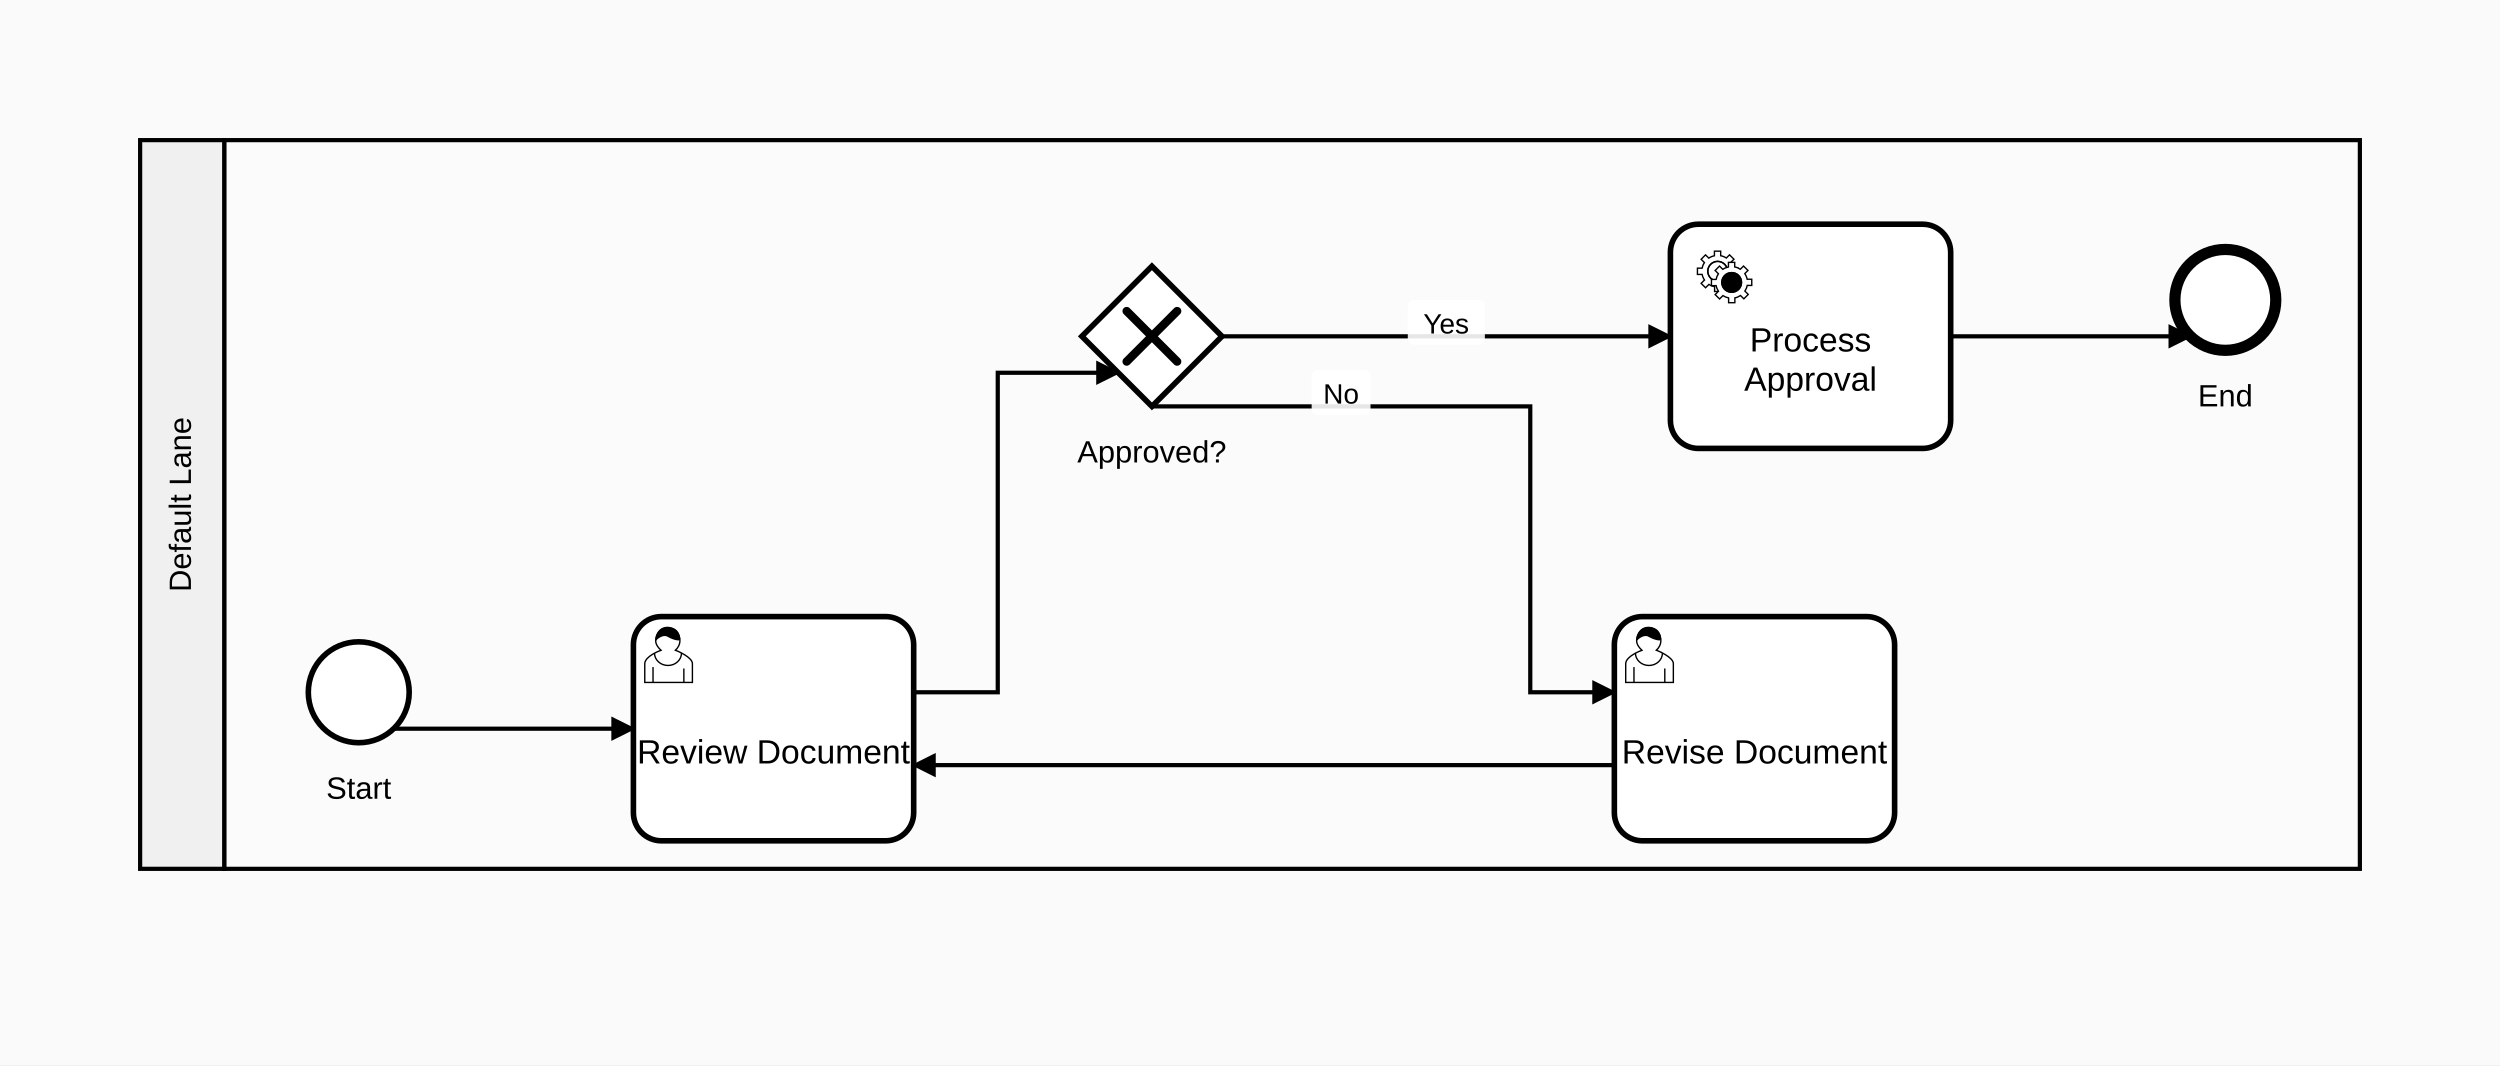
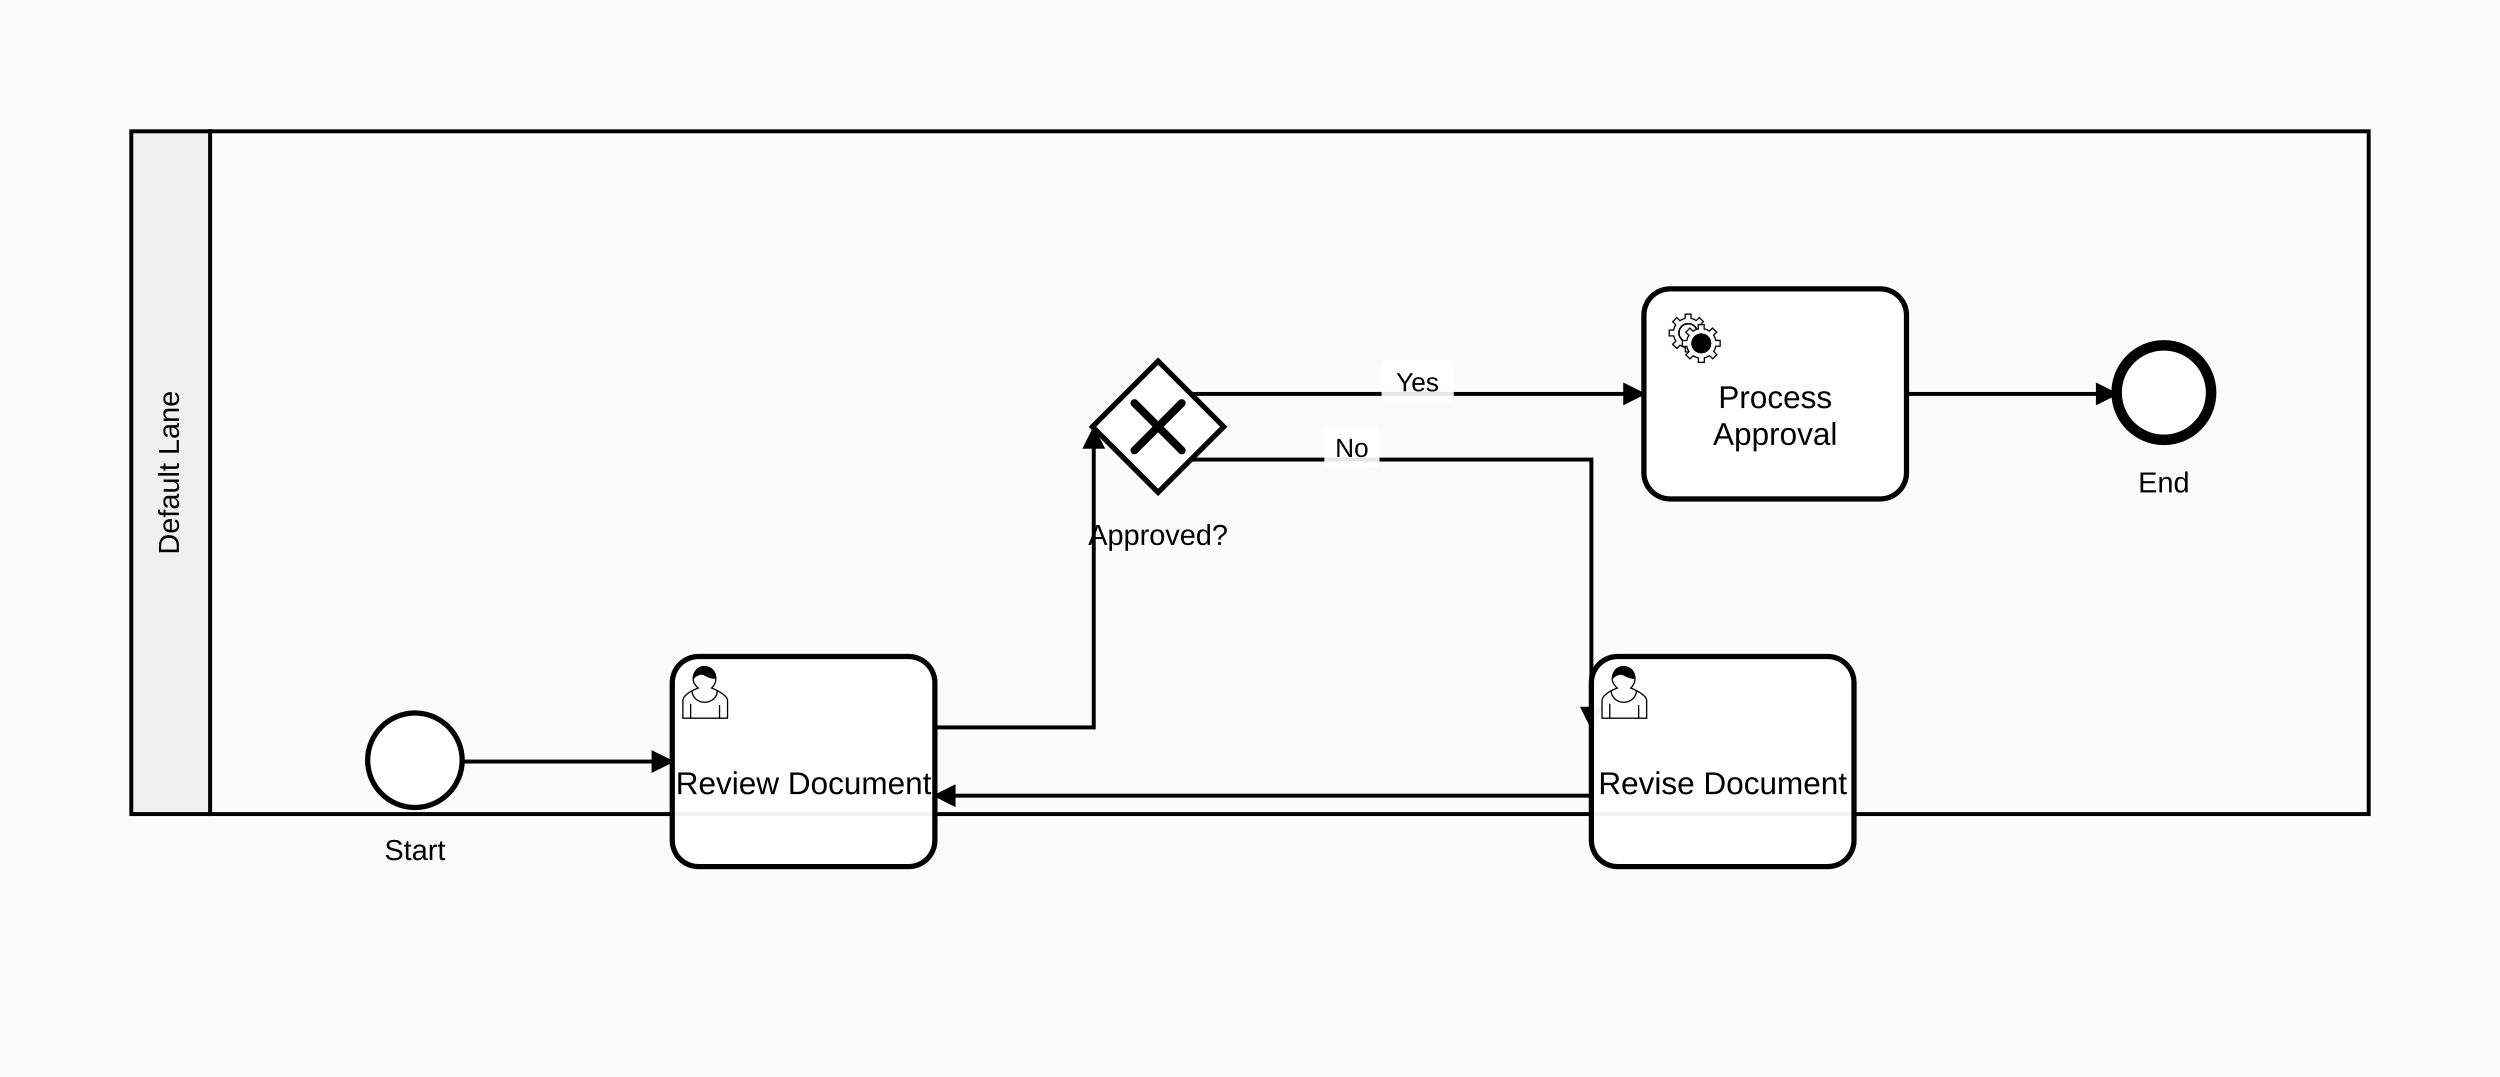
- <svg xmlns="http://www.w3.org/2000/svg" width="892" height="380" viewBox="0 0 892 380" font-family="Arial, sans-serif">
+ <svg xmlns="http://www.w3.org/2000/svg" width="952" height="410" viewBox="0 0 952 410" font-family="Arial, sans-serif">
  <defs>
    <marker id="seq-end" viewBox="0 0 20 20" refX="11" refY="10" markerWidth="10" markerHeight="10" orient="auto">
      <path d="M 1 5 L 11 10 L 1 15 Z" fill="#000000" stroke="#000000" stroke-width="1" />
    </marker>
    <marker id="seq-default-src" viewBox="0 0 20 20" refX="6" refY="10" markerWidth="10" markerHeight="10" orient="auto">
      <path d="M 6 3 L 10 17" stroke="#000000" stroke-width="1.5" />
    </marker>
    <marker id="seq-conditional-src" viewBox="0 0 20 20" refX="1" refY="10" markerWidth="12" markerHeight="12" orient="auto">
      <path d="M 1 10 L 8 6 L 15 10 L 8 14 Z" fill="#ffffff" stroke="#000000" stroke-width="1" />
    </marker>
    <marker id="msg-start" viewBox="0 0 20 20" refX="6" refY="6" markerWidth="20" markerHeight="20" orient="auto">
      <circle cx="6" cy="6" r="3.5" fill="#ffffff" stroke="#000000" stroke-width="1" />
    </marker>
    <marker id="msg-end" viewBox="0 0 20 20" refX="8.5" refY="5" markerWidth="20" markerHeight="20" orient="auto">
      <path d="m 1 5 l 0 -3 l 7 3 l -7 3 z" fill="#ffffff" stroke="#000000" stroke-width="1" stroke-linecap="butt" />
    </marker>
    <marker id="assoc-end" viewBox="0 0 20 20" refX="11" refY="10" markerWidth="10" markerHeight="10" orient="auto">
      <path d="M 1 5 L 11 10 L 1 15" fill="none" stroke="#000000" stroke-width="1.5" />
    </marker>
  </defs>
-   <rect width="892" height="380" fill="#fafafa" />
-   <rect x="80" y="50" width="762" height="260" fill="#ffffff" fill-opacity="0.25" stroke="#000000" stroke-width="1.5" />
+   <rect width="952" height="410" fill="#fafafa" />
+   <rect x="80" y="50" width="822" height="260" fill="#ffffff" fill-opacity="0.25" stroke="#000000" stroke-width="1.5" />
  <rect x="50" y="50" width="30" height="260" fill="#f0f0f0" stroke="#000000" stroke-width="1.5" />
  <text x="65" y="180" text-anchor="middle" dominant-baseline="middle" font-size="11" fill="#000000" transform="rotate(-90,65,180)">Default Lane</text>
-   <path d="M 140.4 260 L 226 260" stroke="#000000" stroke-width="1.5" fill="none" marker-end="url(#seq-end)" />
-   <path d="M 326 247 L 356 247 L 356 133 L 399 133" stroke="#000000" stroke-width="1.5" fill="none" marker-end="url(#seq-end)" />
-   <path d="M 436 120 L 596 120" stroke="#000000" stroke-width="1.5" fill="none" marker-end="url(#seq-end)" />
-   <rect x="502.3" y="107" width="27.5" height="16" rx="2" fill="white" fill-opacity="0.9" />
-   <text x="516" y="119" text-anchor="middle" font-size="10" fill="#000000">Yes</text>
-   <path d="M 411 145 L 546 145 L 546 247 L 576 247" stroke="#000000" stroke-width="1.5" fill="none" marker-end="url(#seq-end)" />
-   <rect x="468" y="132" width="21" height="16" rx="2" fill="white" fill-opacity="0.9" />
-   <text x="478.5" y="144" text-anchor="middle" font-size="10" fill="#000000">No</text>
-   <path d="M 576 273 L 326 273" stroke="#000000" stroke-width="1.5" fill="none" marker-end="url(#seq-end)" />
-   <path d="M 696 120 L 781.6 120" stroke="#000000" stroke-width="1.5" fill="none" marker-end="url(#seq-end)" />
-   <circle cx="128" cy="247" r="18" fill="#ffffff" fill-opacity="0.95" stroke="#000000" stroke-width="2" />
-   <text x="128" y="285" text-anchor="middle" font-size="11" fill="#000000">Start</text>
-   <rect x="226" y="220" width="100" height="80" rx="10" ry="10" fill="#ffffff" fill-opacity="0.95" stroke="#000000" stroke-width="2" />
+   <path d="M 176 290 L 256 290" stroke="#000000" stroke-width="1.5" fill="none" marker-end="url(#seq-end)" />
+   <path d="M 356 277 L 416.5 277 L 416.5 163" stroke="#000000" stroke-width="1.5" fill="none" marker-end="url(#seq-end)" />
+   <path d="M 453.5 150 L 626 150" stroke="#000000" stroke-width="1.5" fill="none" marker-end="url(#seq-end)" />
+   <rect x="526.1" y="137" width="27.5" height="16" rx="2" fill="white" fill-opacity="0.9" />
+   <text x="539.8" y="149" text-anchor="middle" font-size="10" fill="#000000">Yes</text>
+   <path d="M 453.5 175 L 606 175 L 606 277" stroke="#000000" stroke-width="1.5" fill="none" marker-end="url(#seq-end)" />
+   <rect x="504.3" y="162" width="21" height="16" rx="2" fill="white" fill-opacity="0.9" />
+   <text x="514.8" y="174" text-anchor="middle" font-size="10" fill="#000000">No</text>
+   <path d="M 606 303 L 356 303" stroke="#000000" stroke-width="1.5" fill="none" marker-end="url(#seq-end)" />
+   <path d="M 726 150 L 806 150" stroke="#000000" stroke-width="1.5" fill="none" marker-end="url(#seq-end)" />
+   <circle cx="158" cy="289.5" r="18" fill="#ffffff" fill-opacity="0.95" stroke="#000000" stroke-width="2" />
+   <text x="158" y="327.5" text-anchor="middle" font-size="11" fill="#000000">Start</text>
+   <rect x="256" y="250" width="100" height="80" rx="10" ry="10" fill="#ffffff" fill-opacity="0.95" stroke="#000000" stroke-width="2" />
  <g>
-     <path d="m 241,232 c 0.909,-0.845 1.594,-2.049 1.594,-3.385 0,-2.554 -1.805,-4.622 -4.357,-4.622 -2.552,0 -4.288,2.068 -4.288,4.622 0,1.348 0.974,2.562 1.896,3.405 -0.529,0.187 -5.669,2.097 -5.794,4.756 v 6.718 h 17 v -6.718 c 0,-2.298 -5.528,-4.595 -6.051,-4.776 z m -8,6 l 0,5.5 m 11,0 l 0,-5" fill="#ffffff" stroke="#000000" stroke-width="0.5" />
-     <path d="m 243.162,233.009 c 0,2.447 -2.158,4.431 -4.821,4.431 -2.665,0 -4.822,-1.981 -4.822,-4.431" fill="none" stroke="#000000" stroke-width="0.5" />
-     <path d="m 234.1,228.2 c 0,0 2.251,-2.358 4.274,-1.177 2.024,1.181 4.221,1.537 4.124,0.965 -0.098,-0.57 -0.117,-3.791 -4.191,-4.136 -3.575,0.001 -4.208,3.367 -4.207,4.348 z" fill="#000000" stroke="#000000" stroke-width="0.5" />
+     <path d="m 271,262 c 0.909,-0.845 1.594,-2.049 1.594,-3.385 0,-2.554 -1.805,-4.622 -4.357,-4.622 -2.552,0 -4.288,2.068 -4.288,4.622 0,1.348 0.974,2.562 1.896,3.405 -0.529,0.187 -5.669,2.097 -5.794,4.756 v 6.718 h 17 v -6.718 c 0,-2.298 -5.528,-4.595 -6.051,-4.776 z m -8,6 l 0,5.5 m 11,0 l 0,-5" fill="#ffffff" stroke="#000000" stroke-width="0.5" />
+     <path d="m 273.162,263.009 c 0,2.447 -2.158,4.431 -4.821,4.431 -2.665,0 -4.822,-1.981 -4.822,-4.431" fill="none" stroke="#000000" stroke-width="0.5" />
+     <path d="m 264.1,258.2 c 0,0 2.251,-2.358 4.274,-1.177 2.024,1.181 4.221,1.537 4.124,0.965 -0.098,-0.57 -0.117,-3.791 -4.191,-4.136 -3.575,0.001 -4.208,3.367 -4.207,4.348 z" fill="#000000" stroke="#000000" stroke-width="0.5" />
  </g>
-   <text x="276" y="269" text-anchor="middle" dominant-baseline="middle" font-size="12" fill="#000000">Review Document</text>
-   <polygon points="411,95 436,120 411,145 386,120" fill="#ffffff" fill-opacity="0.95" stroke="#000000" stroke-width="2" />
-   <line x1="402" y1="111" x2="420" y2="129" stroke="#000000" stroke-width="3" stroke-linecap="round" />
-   <line x1="420" y1="111" x2="402" y2="129" stroke="#000000" stroke-width="3" stroke-linecap="round" />
-   <text x="411" y="165" text-anchor="middle" font-size="11" fill="#000000">Approved?</text>
-   <rect x="596" y="80" width="100" height="80" rx="10" ry="10" fill="#ffffff" fill-opacity="0.95" stroke="#000000" stroke-width="2" />
+   <text x="306" y="299" text-anchor="middle" dominant-baseline="middle" font-size="12" fill="#000000">Review Document</text>
+   <polygon points="441,137.5 466,162.5 441,187.5 416,162.5" fill="#ffffff" fill-opacity="0.95" stroke="#000000" stroke-width="2" />
+   <line x1="432" y1="153.5" x2="450" y2="171.5" stroke="#000000" stroke-width="3" stroke-linecap="round" />
+   <line x1="450" y1="153.5" x2="432" y2="171.5" stroke="#000000" stroke-width="3" stroke-linecap="round" />
+   <text x="441" y="207.5" text-anchor="middle" font-size="11" fill="#000000">Approved?</text>
+   <rect x="626" y="110" width="100" height="80" rx="10" ry="10" fill="#ffffff" fill-opacity="0.95" stroke="#000000" stroke-width="2" />
  <g>
-     <path d="m 614,104 v -1.713 c 0.352,-0.071 0.704,-0.178 1.048,-0.321 0.344,-0.145 0.666,-0.321 0.966,-0.521 l 1.194,1.18 1.567,-1.577 -1.195,-1.18 c 0.403,-0.614 0.683,-1.299 0.825,-2.018 l 1.622,-0.01 v -2.22 l -1.637,0.01 c -0.073,-0.352 -0.178,-0.7 -0.324,-1.044 -0.145,-0.344 -0.321,-0.664 -0.523,-0.962 l 1.131,-1.136 -1.583,-1.563 -1.13,1.136 c -0.614,-0.401 -1.303,-0.681 -2.023,-0.822 l 0.009,-1.619 h -2.241 l 0.004,1.631 c -0.354,0.074 -0.705,0.18 -1.05,0.324 -0.344,0.144 -0.665,0.321 -0.964,0.52 l -1.17,-1.158 -1.567,1.579 1.168,1.157 c -0.403,0.613 -0.683,1.298 -0.825,2.017 l -1.659,0.003 v 2.222 l 1.672,-0.006 c 0.073,0.351 0.18,0.702 0.324,1.045 0.145,0.344 0.321,0.664 0.523,0.961 l -1.199,1.197 1.584,1.56 1.196,-1.193 c 0.614,0.403 1.303,0.682 2.023,0.823 l 0.001,1.699 h 2.227 z m 0.221,-3.996 c -1.789,0.75 -3.858,-0.093 -4.61,-1.874 -0.752,-1.783 0.091,-3.846 1.88,-4.596 1.788,-0.749 3.857,0.093 4.609,1.874 0.752,1.782 -0.091,3.846 -1.879,4.596 z" fill="#ffffff" stroke="#000000" stroke-width="0.5" />
-     <path d="m 614.221,100.004 c -1.789,0.75 -3.858,-0.093 -4.61,-1.874 -0.752,-1.783 0.091,-3.846 1.88,-4.596 1.788,-0.749 3.857,0.093 4.609,1.874 0.752,1.782 -0.091,3.846 -1.879,4.596 z" fill="none" stroke="#000000" stroke-width="0.5" />
-     <path d="m 619,108 v -1.713 c 0.352,-0.071 0.704,-0.178 1.048,-0.321 0.344,-0.145 0.666,-0.321 0.966,-0.521 l 1.194,1.18 1.567,-1.577 -1.195,-1.18 c 0.403,-0.614 0.683,-1.299 0.825,-2.018 l 1.622,-0.01 v -2.22 l -1.637,0.01 c -0.073,-0.352 -0.178,-0.7 -0.324,-1.044 -0.145,-0.344 -0.321,-0.664 -0.523,-0.962 l 1.131,-1.136 -1.583,-1.563 -1.13,1.136 c -0.614,-0.401 -1.303,-0.681 -2.023,-0.822 l 0.009,-1.619 h -2.241 l 0.004,1.631 c -0.354,0.074 -0.705,0.18 -1.05,0.324 -0.344,0.144 -0.665,0.321 -0.964,0.52 l -1.17,-1.158 -1.567,1.579 1.168,1.157 c -0.403,0.613 -0.683,1.298 -0.825,2.017 l -1.659,0.003 v 2.222 l 1.672,-0.006 c 0.073,0.351 0.18,0.702 0.324,1.045 0.145,0.344 0.321,0.664 0.523,0.961 l -1.199,1.197 1.584,1.56 1.196,-1.193 c 0.614,0.403 1.303,0.682 2.023,0.823 l 0.001,1.699 h 2.227 z m 0.221,-3.996 c -1.789,0.75 -3.858,-0.093 -4.61,-1.874 -0.752,-1.783 0.091,-3.846 1.88,-4.596 1.788,-0.749 3.857,0.093 4.609,1.874 0.752,1.782 -0.091,3.846 -1.879,4.596 z" fill="#ffffff" stroke="#000000" stroke-width="0.5" />
-     <path d="m 619.221,104.004 c -1.789,0.75 -3.858,-0.093 -4.61,-1.874 -0.752,-1.783 0.091,-3.846 1.88,-4.596 1.788,-0.749 3.857,0.093 4.609,1.874 0.752,1.782 -0.091,3.846 -1.879,4.596 z" fill="#000000" stroke="#000000" stroke-width="0.5" />
+     <path d="m 644,134 v -1.713 c 0.352,-0.071 0.704,-0.178 1.048,-0.321 0.344,-0.145 0.666,-0.321 0.966,-0.521 l 1.194,1.18 1.567,-1.577 -1.195,-1.18 c 0.403,-0.614 0.683,-1.299 0.825,-2.018 l 1.622,-0.01 v -2.22 l -1.637,0.01 c -0.073,-0.352 -0.178,-0.7 -0.324,-1.044 -0.145,-0.344 -0.321,-0.664 -0.523,-0.962 l 1.131,-1.136 -1.583,-1.563 -1.13,1.136 c -0.614,-0.401 -1.303,-0.681 -2.023,-0.822 l 0.009,-1.619 h -2.241 l 0.004,1.631 c -0.354,0.074 -0.705,0.18 -1.05,0.324 -0.344,0.144 -0.665,0.321 -0.964,0.52 l -1.17,-1.158 -1.567,1.579 1.168,1.157 c -0.403,0.613 -0.683,1.298 -0.825,2.017 l -1.659,0.003 v 2.222 l 1.672,-0.006 c 0.073,0.351 0.18,0.702 0.324,1.045 0.145,0.344 0.321,0.664 0.523,0.961 l -1.199,1.197 1.584,1.56 1.196,-1.193 c 0.614,0.403 1.303,0.682 2.023,0.823 l 0.001,1.699 h 2.227 z m 0.221,-3.996 c -1.789,0.75 -3.858,-0.093 -4.61,-1.874 -0.752,-1.783 0.091,-3.846 1.88,-4.596 1.788,-0.749 3.857,0.093 4.609,1.874 0.752,1.782 -0.091,3.846 -1.879,4.596 z" fill="#ffffff" stroke="#000000" stroke-width="0.5" />
+     <path d="m 644.221,130.004 c -1.789,0.75 -3.858,-0.093 -4.61,-1.874 -0.752,-1.783 0.091,-3.846 1.88,-4.596 1.788,-0.749 3.857,0.093 4.609,1.874 0.752,1.782 -0.091,3.846 -1.879,4.596 z" fill="none" stroke="#000000" stroke-width="0.5" />
+     <path d="m 649,138 v -1.713 c 0.352,-0.071 0.704,-0.178 1.048,-0.321 0.344,-0.145 0.666,-0.321 0.966,-0.521 l 1.194,1.18 1.567,-1.577 -1.195,-1.18 c 0.403,-0.614 0.683,-1.299 0.825,-2.018 l 1.622,-0.01 v -2.22 l -1.637,0.01 c -0.073,-0.352 -0.178,-0.7 -0.324,-1.044 -0.145,-0.344 -0.321,-0.664 -0.523,-0.962 l 1.131,-1.136 -1.583,-1.563 -1.13,1.136 c -0.614,-0.401 -1.303,-0.681 -2.023,-0.822 l 0.009,-1.619 h -2.241 l 0.004,1.631 c -0.354,0.074 -0.705,0.18 -1.05,0.324 -0.344,0.144 -0.665,0.321 -0.964,0.52 l -1.17,-1.158 -1.567,1.579 1.168,1.157 c -0.403,0.613 -0.683,1.298 -0.825,2.017 l -1.659,0.003 v 2.222 l 1.672,-0.006 c 0.073,0.351 0.18,0.702 0.324,1.045 0.145,0.344 0.321,0.664 0.523,0.961 l -1.199,1.197 1.584,1.56 1.196,-1.193 c 0.614,0.403 1.303,0.682 2.023,0.823 l 0.001,1.699 h 2.227 z m 0.221,-3.996 c -1.789,0.75 -3.858,-0.093 -4.61,-1.874 -0.752,-1.783 0.091,-3.846 1.88,-4.596 1.788,-0.749 3.857,0.093 4.609,1.874 0.752,1.782 -0.091,3.846 -1.879,4.596 z" fill="#ffffff" stroke="#000000" stroke-width="0.5" />
+     <path d="m 649.221,134.004 c -1.789,0.75 -3.858,-0.093 -4.61,-1.874 -0.752,-1.783 0.091,-3.846 1.88,-4.596 1.788,-0.749 3.857,0.093 4.609,1.874 0.752,1.782 -0.091,3.846 -1.879,4.596 z" fill="#000000" stroke="#000000" stroke-width="0.5" />
  </g>
-   <text x="646" y="122" text-anchor="middle" dominant-baseline="middle" font-size="12" fill="#000000">Process</text>
-   <text x="646" y="136" text-anchor="middle" dominant-baseline="middle" font-size="12" fill="#000000">Approval</text>
-   <rect x="576" y="220" width="100" height="80" rx="10" ry="10" fill="#ffffff" fill-opacity="0.95" stroke="#000000" stroke-width="2" />
+   <text x="676" y="152" text-anchor="middle" dominant-baseline="middle" font-size="12" fill="#000000">Process</text>
+   <text x="676" y="166" text-anchor="middle" dominant-baseline="middle" font-size="12" fill="#000000">Approval</text>
+   <rect x="606" y="250" width="100" height="80" rx="10" ry="10" fill="#ffffff" fill-opacity="0.95" stroke="#000000" stroke-width="2" />
  <g>
-     <path d="m 591,232 c 0.909,-0.845 1.594,-2.049 1.594,-3.385 0,-2.554 -1.805,-4.622 -4.357,-4.622 -2.552,0 -4.288,2.068 -4.288,4.622 0,1.348 0.974,2.562 1.896,3.405 -0.529,0.187 -5.669,2.097 -5.794,4.756 v 6.718 h 17 v -6.718 c 0,-2.298 -5.528,-4.595 -6.051,-4.776 z m -8,6 l 0,5.5 m 11,0 l 0,-5" fill="#ffffff" stroke="#000000" stroke-width="0.5" />
-     <path d="m 593.162,233.009 c 0,2.447 -2.158,4.431 -4.821,4.431 -2.665,0 -4.822,-1.981 -4.822,-4.431" fill="none" stroke="#000000" stroke-width="0.5" />
-     <path d="m 584.1,228.2 c 0,0 2.251,-2.358 4.274,-1.177 2.024,1.181 4.221,1.537 4.124,0.965 -0.098,-0.57 -0.117,-3.791 -4.191,-4.136 -3.575,0.001 -4.208,3.367 -4.207,4.348 z" fill="#000000" stroke="#000000" stroke-width="0.5" />
+     <path d="m 621,262 c 0.909,-0.845 1.594,-2.049 1.594,-3.385 0,-2.554 -1.805,-4.622 -4.357,-4.622 -2.552,0 -4.288,2.068 -4.288,4.622 0,1.348 0.974,2.562 1.896,3.405 -0.529,0.187 -5.669,2.097 -5.794,4.756 v 6.718 h 17 v -6.718 c 0,-2.298 -5.528,-4.595 -6.051,-4.776 z m -8,6 l 0,5.5 m 11,0 l 0,-5" fill="#ffffff" stroke="#000000" stroke-width="0.5" />
+     <path d="m 623.162,263.009 c 0,2.447 -2.158,4.431 -4.821,4.431 -2.665,0 -4.822,-1.981 -4.822,-4.431" fill="none" stroke="#000000" stroke-width="0.5" />
+     <path d="m 614.1,258.2 c 0,0 2.251,-2.358 4.274,-1.177 2.024,1.181 4.221,1.537 4.124,0.965 -0.098,-0.57 -0.117,-3.791 -4.191,-4.136 -3.575,0.001 -4.208,3.367 -4.207,4.348 z" fill="#000000" stroke="#000000" stroke-width="0.5" />
  </g>
-   <text x="626" y="269" text-anchor="middle" dominant-baseline="middle" font-size="12" fill="#000000">Revise Document</text>
-   <circle cx="794" cy="107" r="18" fill="#ffffff" fill-opacity="0.95" stroke="#000000" stroke-width="4" />
-   <text x="794" y="145" text-anchor="middle" font-size="11" fill="#000000">End</text>
+   <text x="656" y="299" text-anchor="middle" dominant-baseline="middle" font-size="12" fill="#000000">Revise Document</text>
+   <circle cx="824" cy="149.5" r="18" fill="#ffffff" fill-opacity="0.95" stroke="#000000" stroke-width="4" />
+   <text x="824" y="187.5" text-anchor="middle" font-size="11" fill="#000000">End</text>
</svg>
